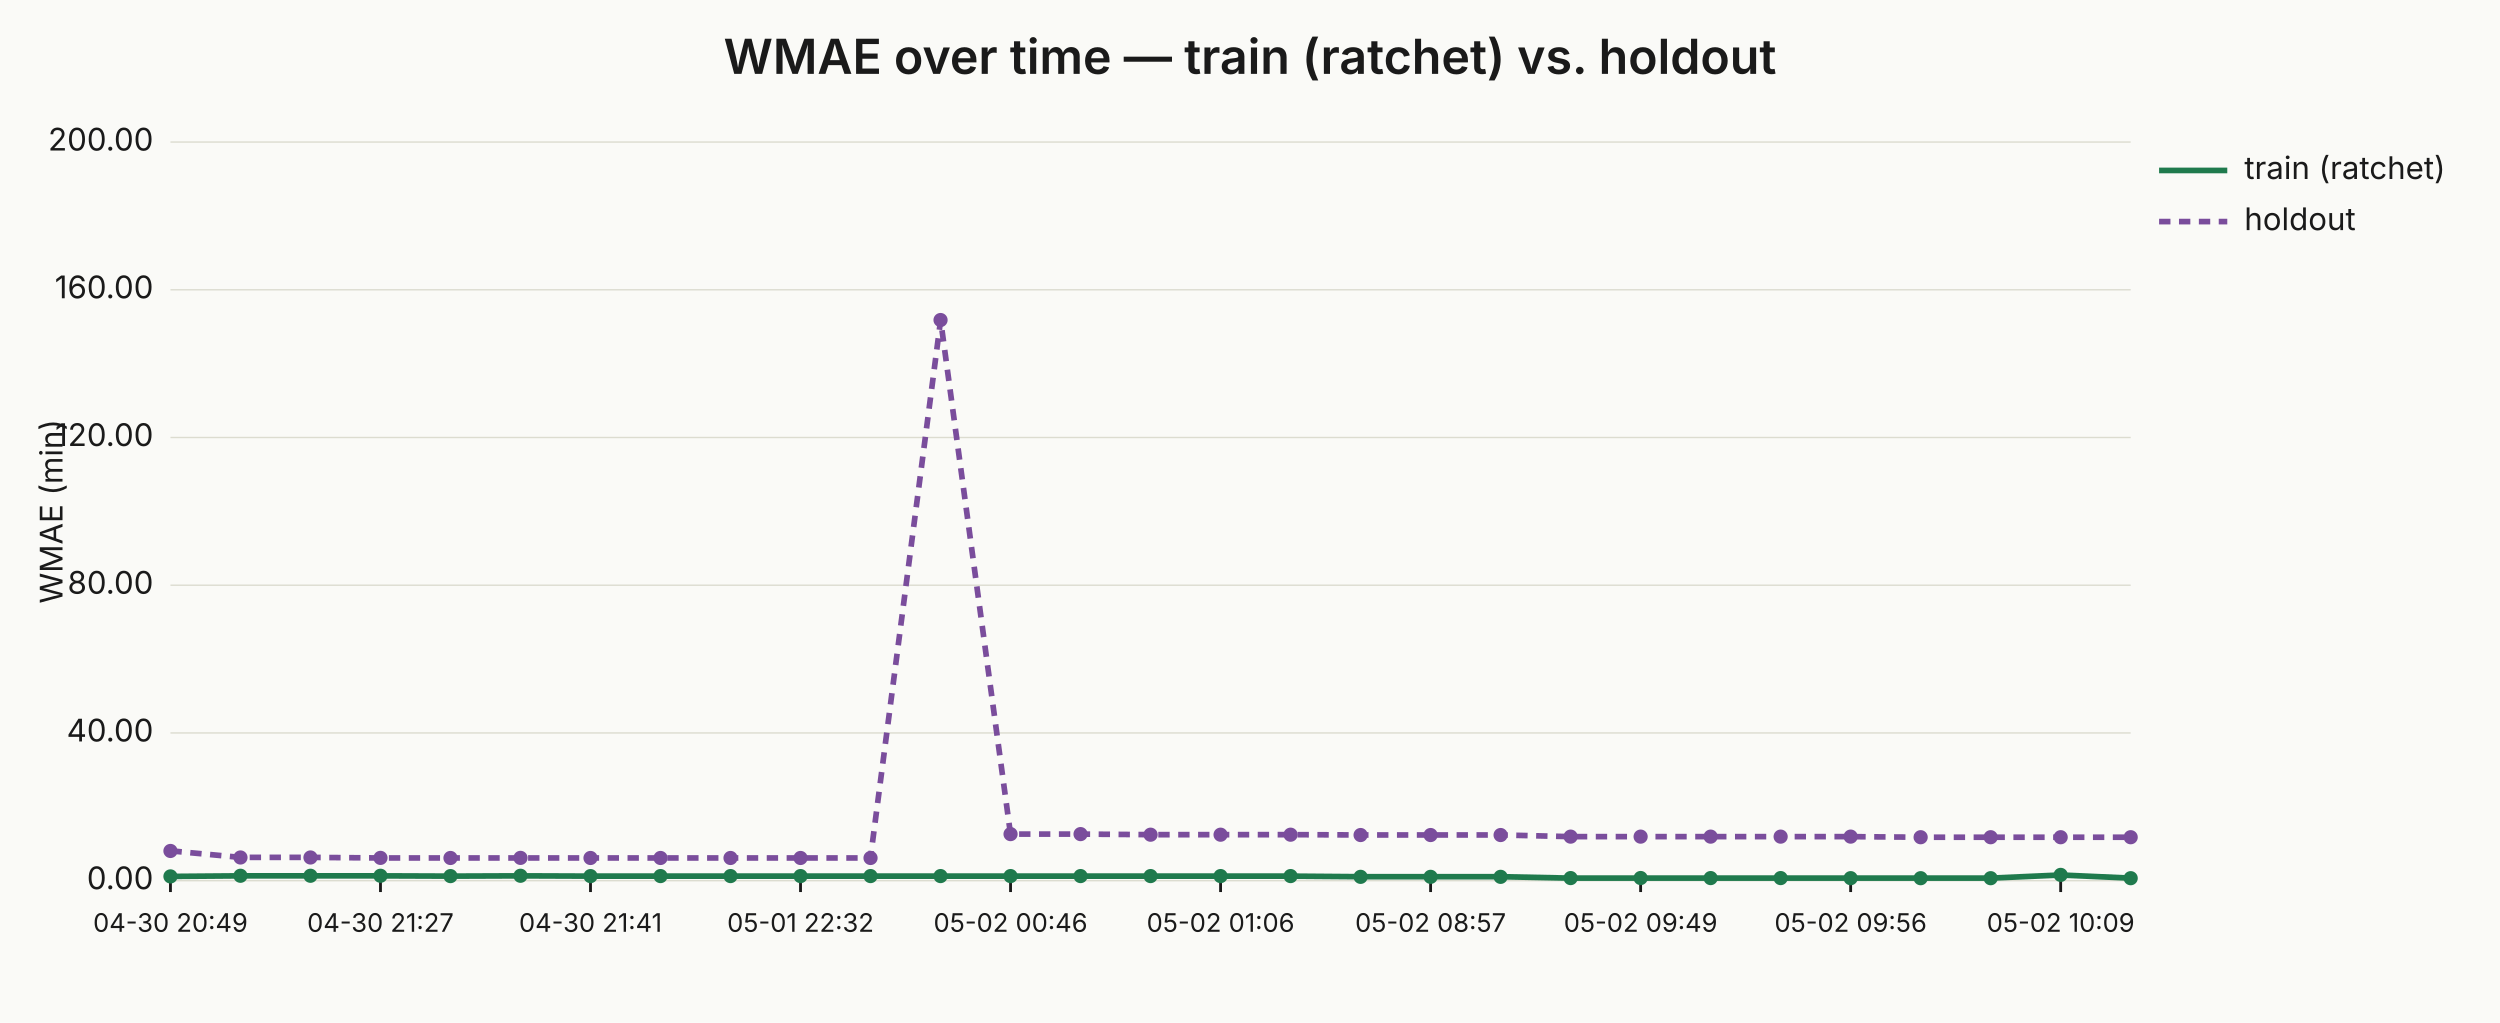
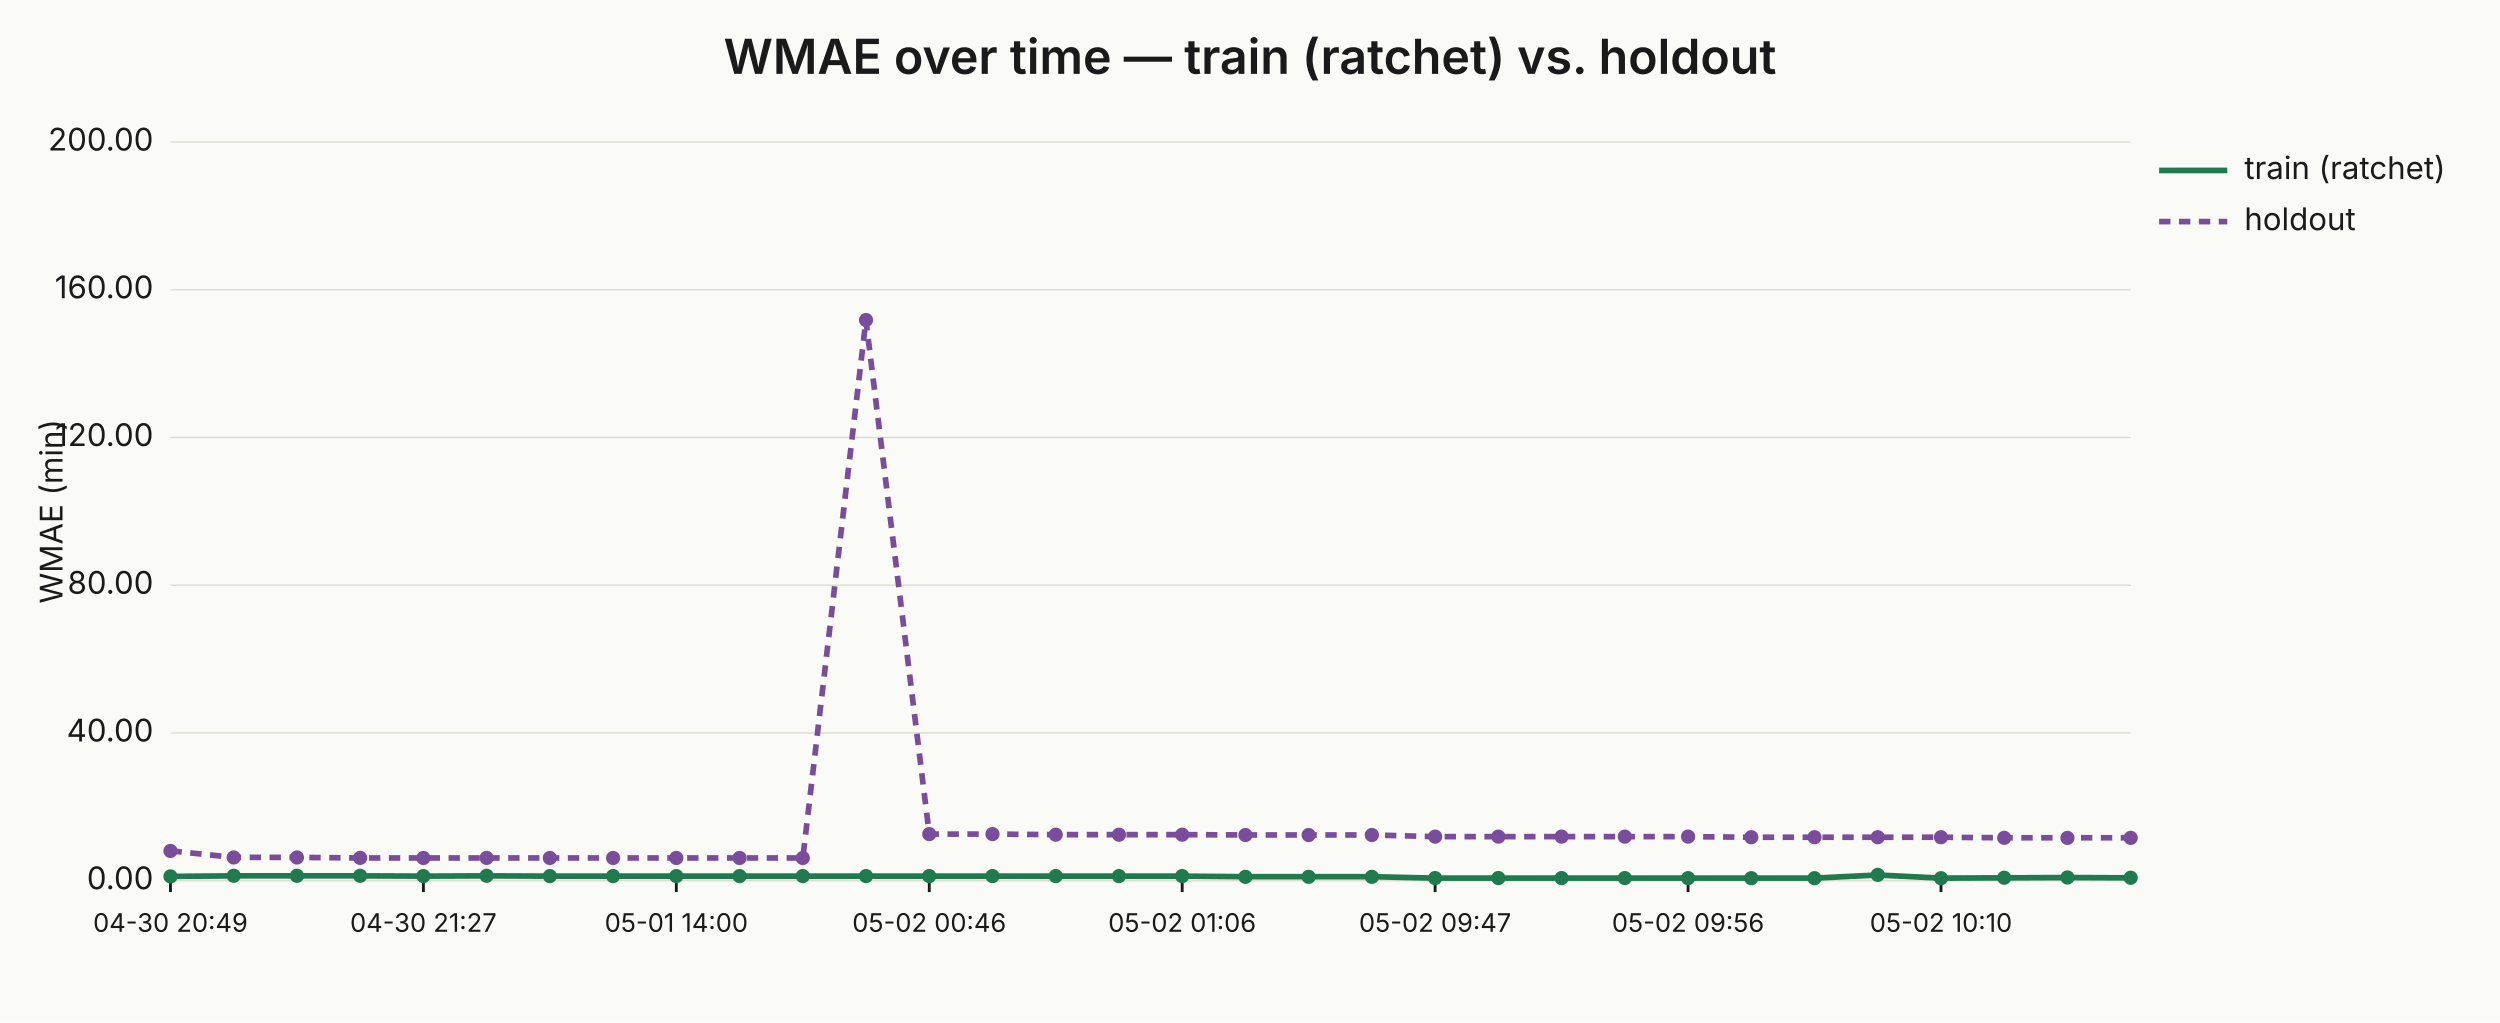
<svg xmlns="http://www.w3.org/2000/svg" viewBox="0 0 880 360" width="880" height="360" font-family="-apple-system, BlinkMacSystemFont, 'Segoe UI', system-ui, sans-serif" font-size="11">
  <rect width="880" height="360" fill="#fafaf7" />
  <text x="440" y="26" text-anchor="middle" fill="#1a1a1a" font-size="17" font-weight="600">WMAE over time — train (ratchet) vs. holdout</text>
  <line x1="60" y1="310" x2="750" y2="310" stroke="#dcdcd0" stroke-width="0.5" />
  <text x="54" y="313" text-anchor="end" fill="#1a1a1a">0.00</text>
  <line x1="60" y1="258" x2="750" y2="258" stroke="#dcdcd0" stroke-width="0.5" />
  <text x="54" y="261" text-anchor="end" fill="#1a1a1a">40.00</text>
  <line x1="60" y1="206" x2="750" y2="206" stroke="#dcdcd0" stroke-width="0.5" />
  <text x="54" y="209" text-anchor="end" fill="#1a1a1a">80.00</text>
  <line x1="60" y1="154" x2="750" y2="154" stroke="#dcdcd0" stroke-width="0.5" />
  <text x="54" y="157" text-anchor="end" fill="#1a1a1a">120.00</text>
  <line x1="60" y1="102" x2="750" y2="102" stroke="#dcdcd0" stroke-width="0.5" />
  <text x="54" y="105" text-anchor="end" fill="#1a1a1a">160.00</text>
  <line x1="60" y1="50" x2="750" y2="50" stroke="#dcdcd0" stroke-width="0.5" />
  <text x="54" y="53" text-anchor="end" fill="#1a1a1a">200.00</text>
  <line x1="60" y1="310" x2="60" y2="314" stroke="#1a1a1a" />
  <text x="60" y="328" text-anchor="middle" fill="#1a1a1a" font-size="9">04-30 20:49</text>
-   <line x1="133.929" y1="310" x2="133.929" y2="314" stroke="#1a1a1a" />
-   <text x="133.929" y="328" text-anchor="middle" fill="#1a1a1a" font-size="9">04-30 21:27</text>
-   <line x1="207.857" y1="310" x2="207.857" y2="314" stroke="#1a1a1a" />
-   <text x="207.857" y="328" text-anchor="middle" fill="#1a1a1a" font-size="9">04-30 21:41</text>
-   <line x1="281.786" y1="310" x2="281.786" y2="314" stroke="#1a1a1a" />
-   <text x="281.786" y="328" text-anchor="middle" fill="#1a1a1a" font-size="9">05-01 22:32</text>
-   <line x1="355.714" y1="310" x2="355.714" y2="314" stroke="#1a1a1a" />
-   <text x="355.714" y="328" text-anchor="middle" fill="#1a1a1a" font-size="9">05-02 00:46</text>
-   <line x1="429.643" y1="310" x2="429.643" y2="314" stroke="#1a1a1a" />
-   <text x="429.643" y="328" text-anchor="middle" fill="#1a1a1a" font-size="9">05-02 01:06</text>
-   <line x1="503.571" y1="310" x2="503.571" y2="314" stroke="#1a1a1a" />
-   <text x="503.571" y="328" text-anchor="middle" fill="#1a1a1a" font-size="9">05-02 08:57</text>
-   <line x1="577.5" y1="310" x2="577.5" y2="314" stroke="#1a1a1a" />
-   <text x="577.5" y="328" text-anchor="middle" fill="#1a1a1a" font-size="9">05-02 09:49</text>
-   <line x1="651.429" y1="310" x2="651.429" y2="314" stroke="#1a1a1a" />
-   <text x="651.429" y="328" text-anchor="middle" fill="#1a1a1a" font-size="9">05-02 09:56</text>
-   <line x1="725.357" y1="310" x2="725.357" y2="314" stroke="#1a1a1a" />
-   <text x="725.357" y="328" text-anchor="middle" fill="#1a1a1a" font-size="9">05-02 10:09</text>
+   <line x1="149.032" y1="310" x2="149.032" y2="314" stroke="#1a1a1a" />
+   <text x="149.032" y="328" text-anchor="middle" fill="#1a1a1a" font-size="9">04-30 21:27</text>
+   <line x1="238.065" y1="310" x2="238.065" y2="314" stroke="#1a1a1a" />
+   <text x="238.065" y="328" text-anchor="middle" fill="#1a1a1a" font-size="9">05-01 14:00</text>
+   <line x1="327.097" y1="310" x2="327.097" y2="314" stroke="#1a1a1a" />
+   <text x="327.097" y="328" text-anchor="middle" fill="#1a1a1a" font-size="9">05-02 00:46</text>
+   <line x1="416.129" y1="310" x2="416.129" y2="314" stroke="#1a1a1a" />
+   <text x="416.129" y="328" text-anchor="middle" fill="#1a1a1a" font-size="9">05-02 01:06</text>
+   <line x1="505.161" y1="310" x2="505.161" y2="314" stroke="#1a1a1a" />
+   <text x="505.161" y="328" text-anchor="middle" fill="#1a1a1a" font-size="9">05-02 09:47</text>
+   <line x1="594.194" y1="310" x2="594.194" y2="314" stroke="#1a1a1a" />
+   <text x="594.194" y="328" text-anchor="middle" fill="#1a1a1a" font-size="9">05-02 09:56</text>
+   <line x1="683.226" y1="310" x2="683.226" y2="314" stroke="#1a1a1a" />
+   <text x="683.226" y="328" text-anchor="middle" fill="#1a1a1a" font-size="9">05-02 10:10</text>
  <text x="22" y="180" transform="rotate(-90 22 180)" text-anchor="middle" fill="#1a1a1a">WMAE (min)</text>
-   <path d="M60.0,308.5 L84.6,308.3 L109.3,308.3 L133.9,308.3 L158.6,308.4 L183.2,308.3 L207.9,308.4 L232.5,308.4 L257.1,308.4 L281.8,308.4 L306.4,308.4 L331.1,308.4 L355.7,308.4 L380.4,308.4 L405.0,308.4 L429.6,308.4 L454.3,308.4 L478.9,308.6 L503.6,308.6 L528.2,308.6 L552.9,309.1 L577.5,309.1 L602.1,309.1 L626.8,309.1 L651.4,309.1 L676.1,309.1 L700.7,309.1 L725.4,308.0 L750.0,309.1" fill="none" stroke="#1f7a4d" stroke-width="2" />
+   <path d="M60.0,308.5 L82.3,308.3 L104.5,308.3 L126.8,308.3 L149.0,308.4 L171.3,308.3 L193.5,308.4 L215.8,308.4 L238.1,308.4 L260.3,308.4 L282.6,308.4 L304.8,308.4 L327.1,308.4 L349.4,308.4 L371.6,308.4 L393.9,308.4 L416.1,308.4 L438.4,308.6 L460.6,308.6 L482.9,308.6 L505.2,309.1 L527.4,309.1 L549.7,309.1 L571.9,309.1 L594.2,309.1 L616.5,309.1 L638.7,309.1 L661.0,308.0 L683.2,309.1 L705.5,309.0 L727.7,308.9 L750.0,309.0" fill="none" stroke="#1f7a4d" stroke-width="2" />
  <circle cx="60" cy="308.497" r="2.5" fill="#1f7a4d" />
-   <circle cx="84.643" cy="308.271" r="2.5" fill="#1f7a4d" />
-   <circle cx="109.286" cy="308.271" r="2.5" fill="#1f7a4d" />
-   <circle cx="133.929" cy="308.271" r="2.5" fill="#1f7a4d" />
-   <circle cx="158.571" cy="308.389" r="2.5" fill="#1f7a4d" />
-   <circle cx="183.214" cy="308.271" r="2.5" fill="#1f7a4d" />
-   <circle cx="207.857" cy="308.389" r="2.5" fill="#1f7a4d" />
-   <circle cx="232.5" cy="308.379" r="2.5" fill="#1f7a4d" />
-   <circle cx="257.143" cy="308.379" r="2.5" fill="#1f7a4d" />
-   <circle cx="281.786" cy="308.379" r="2.5" fill="#1f7a4d" />
-   <circle cx="306.429" cy="308.379" r="2.5" fill="#1f7a4d" />
-   <circle cx="331.071" cy="308.379" r="2.5" fill="#1f7a4d" />
-   <circle cx="355.714" cy="308.379" r="2.5" fill="#1f7a4d" />
-   <circle cx="380.357" cy="308.379" r="2.5" fill="#1f7a4d" />
-   <circle cx="405" cy="308.379" r="2.5" fill="#1f7a4d" />
-   <circle cx="429.643" cy="308.379" r="2.5" fill="#1f7a4d" />
-   <circle cx="454.286" cy="308.379" r="2.5" fill="#1f7a4d" />
-   <circle cx="478.929" cy="308.649" r="2.5" fill="#1f7a4d" />
-   <circle cx="503.571" cy="308.649" r="2.5" fill="#1f7a4d" />
-   <circle cx="528.214" cy="308.649" r="2.5" fill="#1f7a4d" />
-   <circle cx="552.857" cy="309.085" r="2.5" fill="#1f7a4d" />
-   <circle cx="577.5" cy="309.063" r="2.5" fill="#1f7a4d" />
-   <circle cx="602.143" cy="309.085" r="2.5" fill="#1f7a4d" />
-   <circle cx="626.786" cy="309.085" r="2.5" fill="#1f7a4d" />
-   <circle cx="651.429" cy="309.114" r="2.5" fill="#1f7a4d" />
-   <circle cx="676.071" cy="309.125" r="2.5" fill="#1f7a4d" />
-   <circle cx="700.714" cy="309.125" r="2.5" fill="#1f7a4d" />
-   <circle cx="725.357" cy="307.963" r="2.5" fill="#1f7a4d" />
-   <circle cx="750" cy="309.125" r="2.5" fill="#1f7a4d" />
-   <path d="M60.0,299.5 L84.6,301.8 L109.3,301.8 L133.9,302.0 L158.6,302.0 L183.2,302.0 L207.9,302.0 L232.5,302.0 L257.1,302.0 L281.8,302.0 L306.4,302.0 L331.1,112.7 L355.7,293.6 L380.4,293.6 L405.0,293.8 L429.6,293.8 L454.3,293.8 L478.9,293.9 L503.6,293.9 L528.2,293.9 L552.9,294.5 L577.5,294.5 L602.1,294.5 L626.8,294.5 L651.4,294.5 L676.1,294.7 L700.7,294.7 L725.4,294.7 L750.0,294.7" fill="none" stroke="#7a4d9c" stroke-width="2" stroke-dasharray="4,3" />
+   <circle cx="82.258" cy="308.271" r="2.5" fill="#1f7a4d" />
+   <circle cx="104.516" cy="308.271" r="2.5" fill="#1f7a4d" />
+   <circle cx="126.774" cy="308.271" r="2.5" fill="#1f7a4d" />
+   <circle cx="149.032" cy="308.389" r="2.5" fill="#1f7a4d" />
+   <circle cx="171.29" cy="308.271" r="2.5" fill="#1f7a4d" />
+   <circle cx="193.548" cy="308.389" r="2.5" fill="#1f7a4d" />
+   <circle cx="215.806" cy="308.379" r="2.5" fill="#1f7a4d" />
+   <circle cx="238.065" cy="308.379" r="2.5" fill="#1f7a4d" />
+   <circle cx="260.323" cy="308.379" r="2.5" fill="#1f7a4d" />
+   <circle cx="282.581" cy="308.379" r="2.5" fill="#1f7a4d" />
+   <circle cx="304.839" cy="308.379" r="2.5" fill="#1f7a4d" />
+   <circle cx="327.097" cy="308.379" r="2.5" fill="#1f7a4d" />
+   <circle cx="349.355" cy="308.379" r="2.5" fill="#1f7a4d" />
+   <circle cx="371.613" cy="308.379" r="2.5" fill="#1f7a4d" />
+   <circle cx="393.871" cy="308.379" r="2.5" fill="#1f7a4d" />
+   <circle cx="416.129" cy="308.379" r="2.5" fill="#1f7a4d" />
+   <circle cx="438.387" cy="308.649" r="2.5" fill="#1f7a4d" />
+   <circle cx="460.645" cy="308.649" r="2.5" fill="#1f7a4d" />
+   <circle cx="482.903" cy="308.649" r="2.5" fill="#1f7a4d" />
+   <circle cx="505.161" cy="309.085" r="2.5" fill="#1f7a4d" />
+   <circle cx="527.419" cy="309.063" r="2.5" fill="#1f7a4d" />
+   <circle cx="549.677" cy="309.085" r="2.5" fill="#1f7a4d" />
+   <circle cx="571.935" cy="309.085" r="2.5" fill="#1f7a4d" />
+   <circle cx="594.194" cy="309.114" r="2.5" fill="#1f7a4d" />
+   <circle cx="616.452" cy="309.125" r="2.5" fill="#1f7a4d" />
+   <circle cx="638.71" cy="309.125" r="2.5" fill="#1f7a4d" />
+   <circle cx="660.968" cy="307.963" r="2.5" fill="#1f7a4d" />
+   <circle cx="683.226" cy="309.125" r="2.5" fill="#1f7a4d" />
+   <circle cx="705.484" cy="308.963" r="2.5" fill="#1f7a4d" />
+   <circle cx="727.742" cy="308.873" r="2.5" fill="#1f7a4d" />
+   <circle cx="750" cy="308.963" r="2.5" fill="#1f7a4d" />
+   <path d="M60.0,299.5 L82.3,301.8 L104.5,301.8 L126.8,302.0 L149.0,302.0 L171.3,302.0 L193.5,302.0 L215.8,302.0 L238.1,302.0 L260.3,302.0 L282.6,302.0 L304.8,112.7 L327.1,293.6 L349.4,293.6 L371.6,293.8 L393.9,293.8 L416.1,293.8 L438.4,293.9 L460.6,293.9 L482.9,293.9 L505.2,294.5 L527.4,294.5 L549.7,294.5 L571.9,294.5 L594.2,294.5 L616.5,294.7 L638.7,294.7 L661.0,294.7 L683.2,294.7 L705.5,294.9 L727.7,294.9 L750.0,294.9" fill="none" stroke="#7a4d9c" stroke-width="2" stroke-dasharray="4,3" />
  <circle cx="60" cy="299.538" r="2.5" fill="#7a4d9c" />
-   <circle cx="84.643" cy="301.834" r="2.5" fill="#7a4d9c" />
-   <circle cx="109.286" cy="301.834" r="2.5" fill="#7a4d9c" />
-   <circle cx="133.929" cy="301.975" r="2.5" fill="#7a4d9c" />
-   <circle cx="158.571" cy="302.008" r="2.5" fill="#7a4d9c" />
-   <circle cx="183.214" cy="301.975" r="2.5" fill="#7a4d9c" />
-   <circle cx="207.857" cy="302.008" r="2.5" fill="#7a4d9c" />
-   <circle cx="232.5" cy="302.008" r="2.5" fill="#7a4d9c" />
-   <circle cx="257.143" cy="302.008" r="2.5" fill="#7a4d9c" />
-   <circle cx="281.786" cy="302.008" r="2.5" fill="#7a4d9c" />
-   <circle cx="306.429" cy="302.008" r="2.5" fill="#7a4d9c" />
-   <circle cx="331.071" cy="112.652" r="2.5" fill="#7a4d9c" />
-   <circle cx="355.714" cy="293.603" r="2.5" fill="#7a4d9c" />
-   <circle cx="380.357" cy="293.603" r="2.5" fill="#7a4d9c" />
-   <circle cx="405" cy="293.814" r="2.5" fill="#7a4d9c" />
-   <circle cx="429.643" cy="293.814" r="2.5" fill="#7a4d9c" />
-   <circle cx="454.286" cy="293.814" r="2.5" fill="#7a4d9c" />
-   <circle cx="478.929" cy="293.932" r="2.5" fill="#7a4d9c" />
-   <circle cx="503.571" cy="293.932" r="2.5" fill="#7a4d9c" />
-   <circle cx="528.214" cy="293.932" r="2.5" fill="#7a4d9c" />
-   <circle cx="552.857" cy="294.493" r="2.5" fill="#7a4d9c" />
-   <circle cx="577.5" cy="294.493" r="2.5" fill="#7a4d9c" />
-   <circle cx="602.143" cy="294.493" r="2.5" fill="#7a4d9c" />
-   <circle cx="626.786" cy="294.493" r="2.5" fill="#7a4d9c" />
-   <circle cx="651.429" cy="294.488" r="2.5" fill="#7a4d9c" />
-   <circle cx="676.071" cy="294.701" r="2.5" fill="#7a4d9c" />
-   <circle cx="700.714" cy="294.701" r="2.5" fill="#7a4d9c" />
-   <circle cx="725.357" cy="294.701" r="2.5" fill="#7a4d9c" />
-   <circle cx="750" cy="294.701" r="2.5" fill="#7a4d9c" />
+   <circle cx="82.258" cy="301.834" r="2.5" fill="#7a4d9c" />
+   <circle cx="104.516" cy="301.834" r="2.5" fill="#7a4d9c" />
+   <circle cx="126.774" cy="301.975" r="2.5" fill="#7a4d9c" />
+   <circle cx="149.032" cy="302.008" r="2.5" fill="#7a4d9c" />
+   <circle cx="171.29" cy="301.975" r="2.5" fill="#7a4d9c" />
+   <circle cx="193.548" cy="302.008" r="2.5" fill="#7a4d9c" />
+   <circle cx="215.806" cy="302.008" r="2.5" fill="#7a4d9c" />
+   <circle cx="238.065" cy="302.008" r="2.5" fill="#7a4d9c" />
+   <circle cx="260.323" cy="302.008" r="2.5" fill="#7a4d9c" />
+   <circle cx="282.581" cy="302.008" r="2.5" fill="#7a4d9c" />
+   <circle cx="304.839" cy="112.652" r="2.5" fill="#7a4d9c" />
+   <circle cx="327.097" cy="293.603" r="2.5" fill="#7a4d9c" />
+   <circle cx="349.355" cy="293.603" r="2.5" fill="#7a4d9c" />
+   <circle cx="371.613" cy="293.814" r="2.5" fill="#7a4d9c" />
+   <circle cx="393.871" cy="293.814" r="2.5" fill="#7a4d9c" />
+   <circle cx="416.129" cy="293.814" r="2.5" fill="#7a4d9c" />
+   <circle cx="438.387" cy="293.932" r="2.5" fill="#7a4d9c" />
+   <circle cx="460.645" cy="293.932" r="2.5" fill="#7a4d9c" />
+   <circle cx="482.903" cy="293.932" r="2.5" fill="#7a4d9c" />
+   <circle cx="505.161" cy="294.493" r="2.5" fill="#7a4d9c" />
+   <circle cx="527.419" cy="294.493" r="2.5" fill="#7a4d9c" />
+   <circle cx="549.677" cy="294.493" r="2.5" fill="#7a4d9c" />
+   <circle cx="571.935" cy="294.493" r="2.5" fill="#7a4d9c" />
+   <circle cx="594.194" cy="294.488" r="2.5" fill="#7a4d9c" />
+   <circle cx="616.452" cy="294.701" r="2.5" fill="#7a4d9c" />
+   <circle cx="638.71" cy="294.701" r="2.5" fill="#7a4d9c" />
+   <circle cx="660.968" cy="294.701" r="2.5" fill="#7a4d9c" />
+   <circle cx="683.226" cy="294.701" r="2.5" fill="#7a4d9c" />
+   <circle cx="705.484" cy="294.925" r="2.5" fill="#7a4d9c" />
+   <circle cx="727.742" cy="294.943" r="2.5" fill="#7a4d9c" />
+   <circle cx="750" cy="294.925" r="2.5" fill="#7a4d9c" />
  <line x1="760" y1="60" x2="784" y2="60" stroke="#1f7a4d" stroke-width="2" />
  <text x="790" y="63" fill="#1a1a1a">train (ratchet)</text>
  <line x1="760" y1="78" x2="784" y2="78" stroke="#7a4d9c" stroke-width="2" stroke-dasharray="4,3" />
  <text x="790" y="81" fill="#1a1a1a">holdout</text>
</svg>
